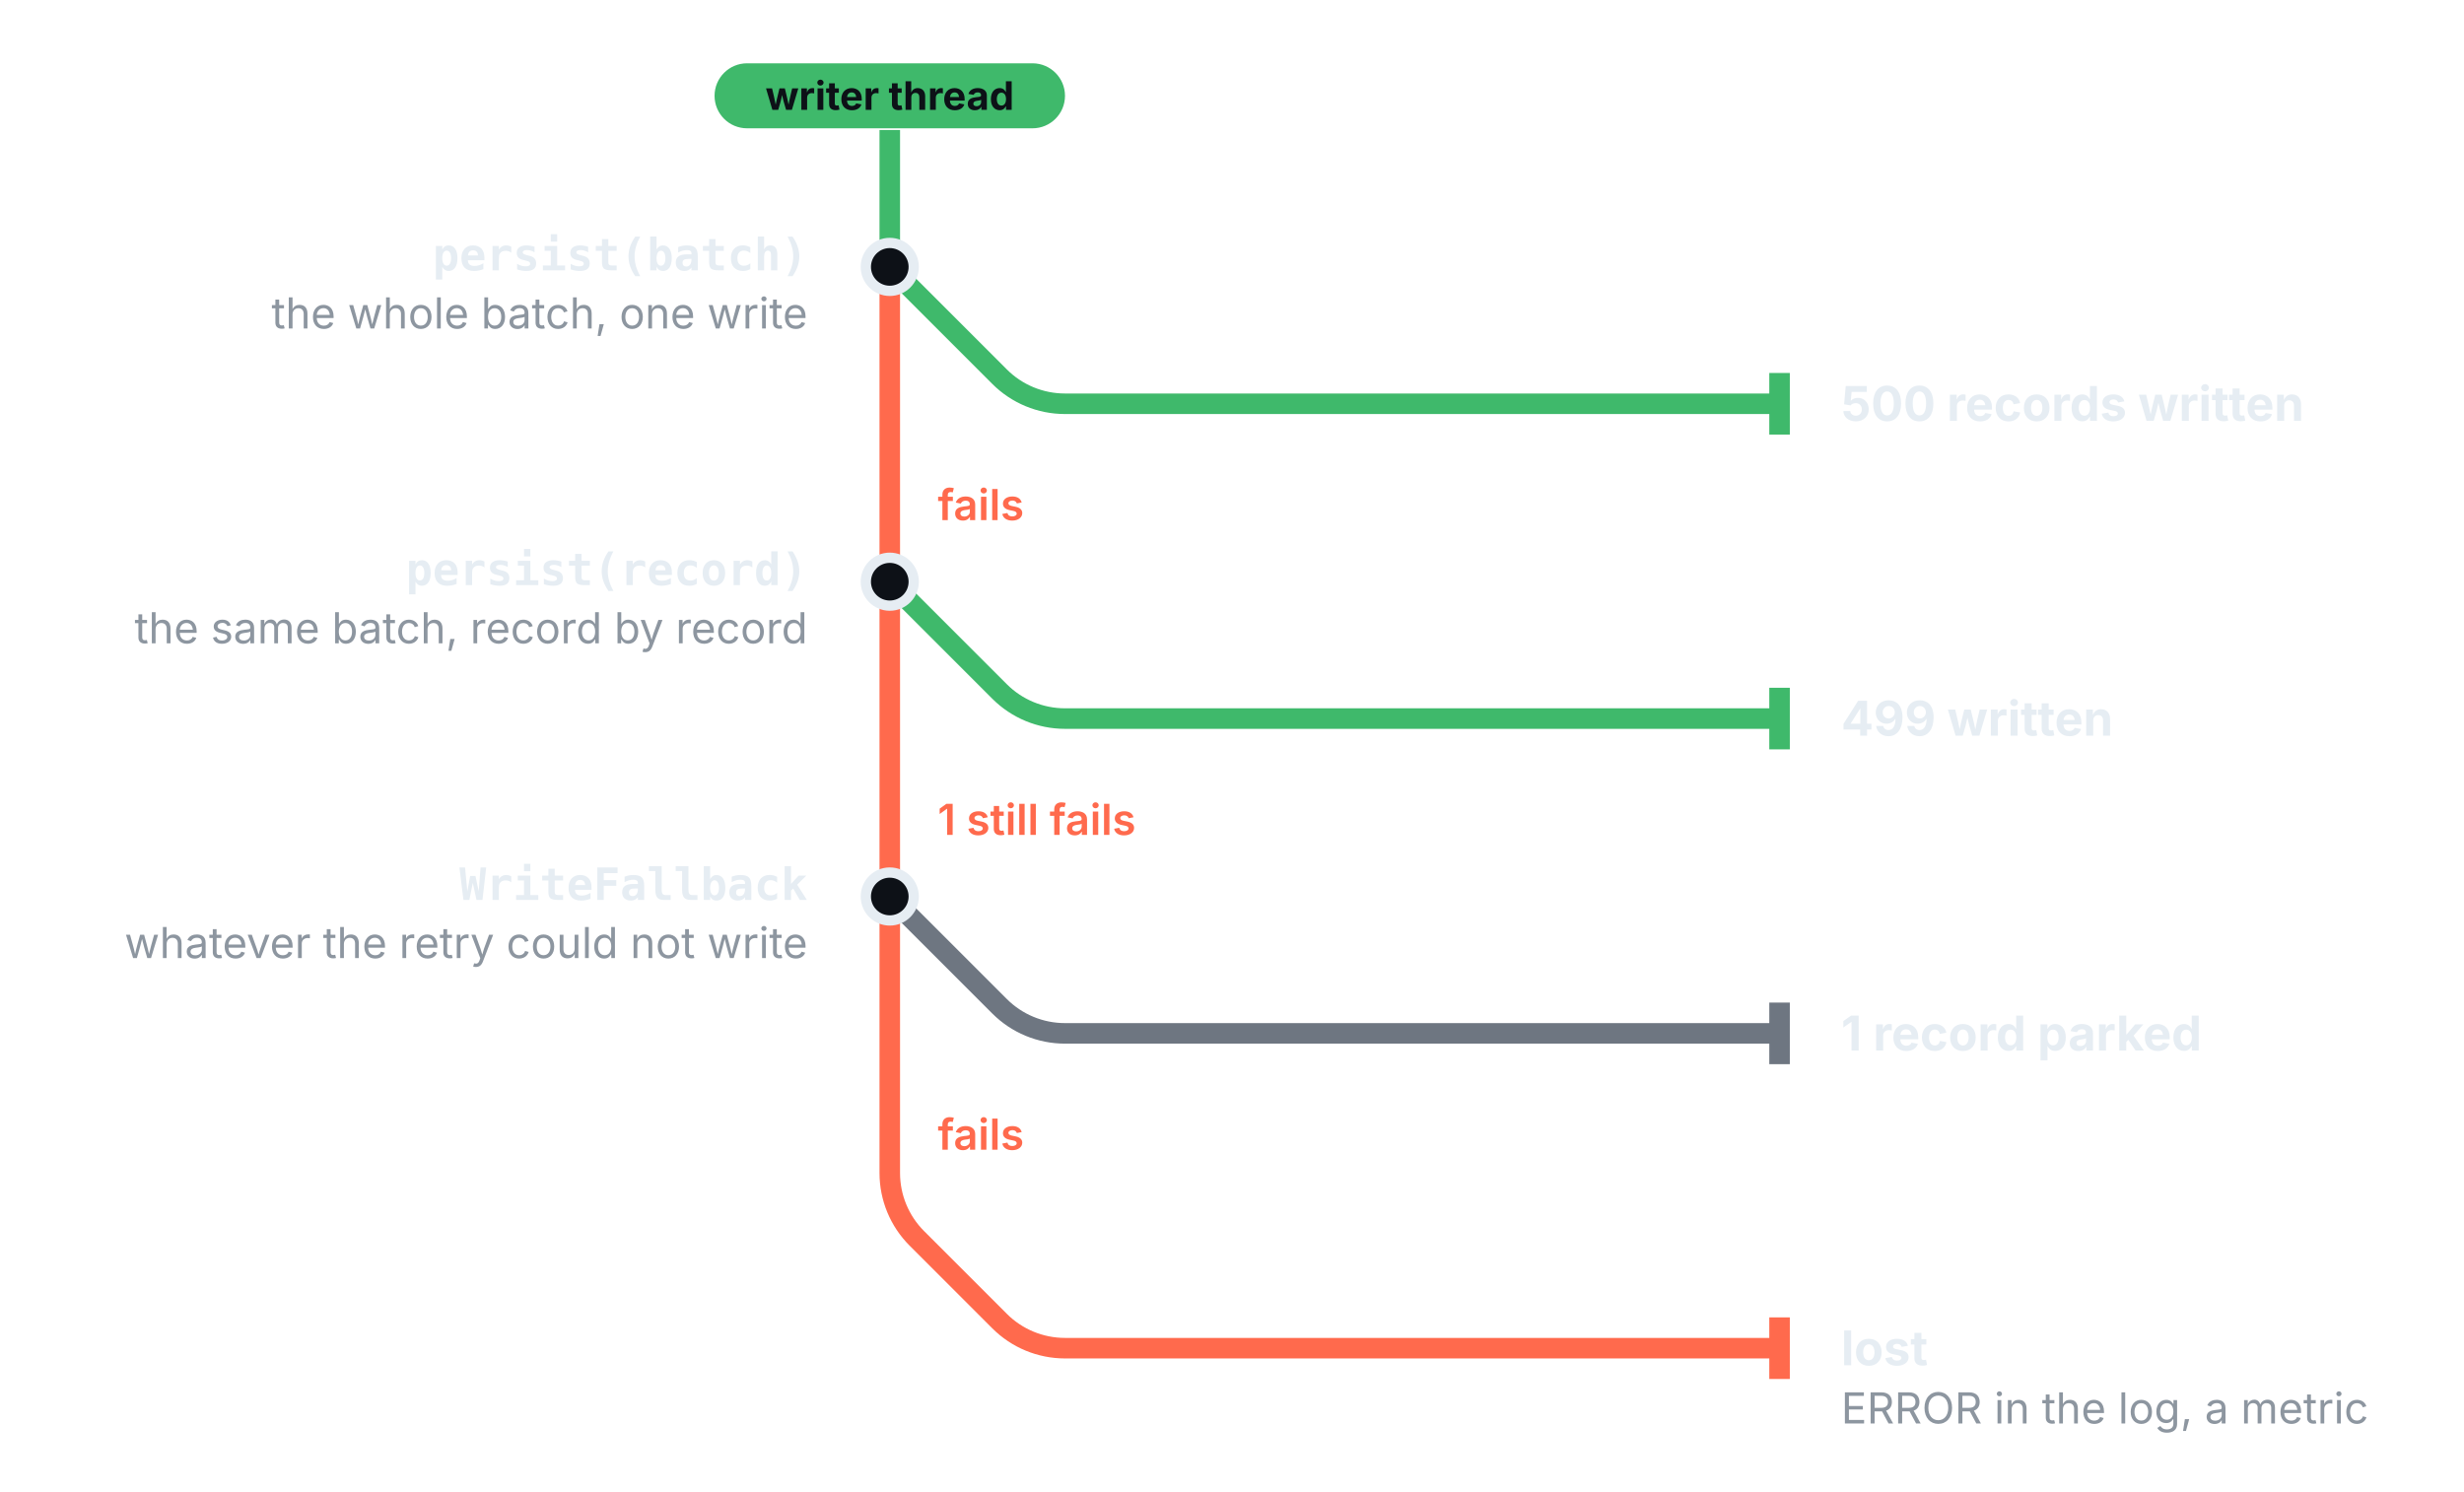
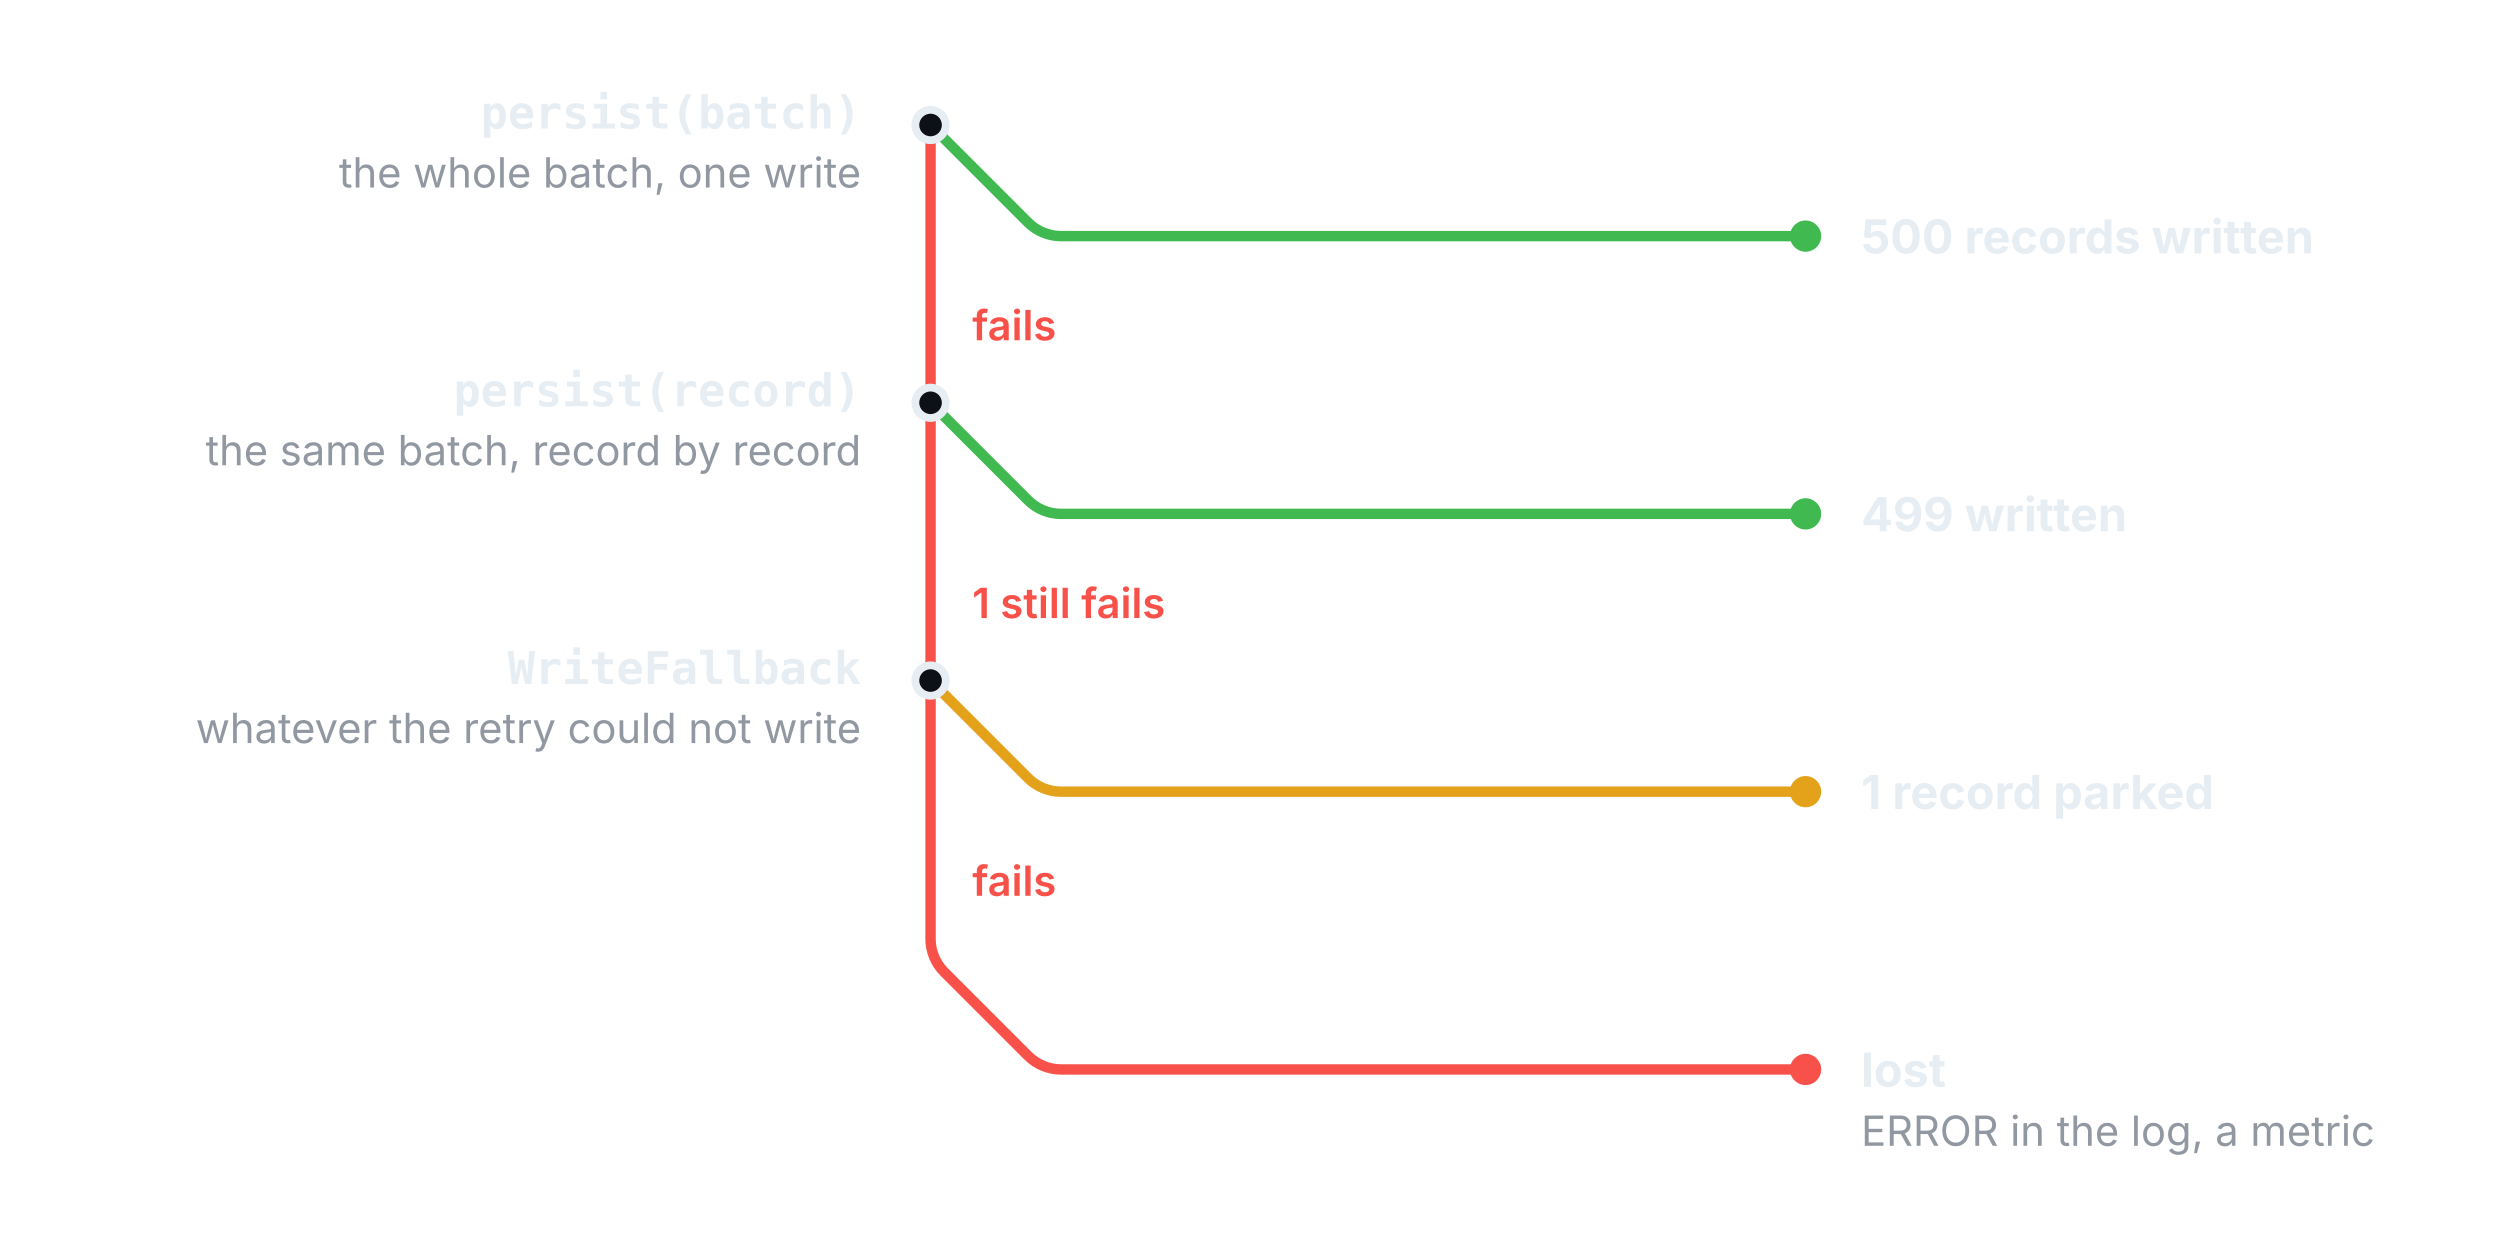
- <svg xmlns="http://www.w3.org/2000/svg" viewBox="0 2 720 436" width="720" height="436" role="img">
-   <rect x="208.8" y="20.5" width="102.4" height="19" rx="9.5" fill="#3FB96B" />
-   <text x="260.0" y="34.1" font-family="-apple-system, BlinkMacSystemFont, 'Segoe UI', Inter, Helvetica, Arial, sans-serif" font-size="11.5" font-weight="700" fill="#0D1117" text-anchor="middle">writer thread</text>
-   <path d="M260.00,40.00 L260.00,80.00" stroke="#3FB96B" stroke-width="6" fill="none" stroke-linecap="butt" stroke-linejoin="round" />
-   <path d="M260.00,80.00 L260.00,344.82 A27.00,27.00 0 0 0 267.91,363.91 L292.09,388.09 A27.00,27.00 0 0 0 311.18,396.00 L520.00,396.00" stroke="#FF6A4D" stroke-width="6" fill="none" stroke-linecap="butt" stroke-linejoin="round" />
-   <path d="M260.00,80.00 L292.09,112.09 A27.00,27.00 0 0 0 311.18,120.00 L520.00,120.00" stroke="#3FB96B" stroke-width="6" fill="none" stroke-linecap="butt" stroke-linejoin="round" />
-   <rect x="517.0" y="111.0" width="6" height="18.0" fill="#3FB96B" />
-   <text x="538.0" y="125.0" font-family="-apple-system, BlinkMacSystemFont, 'Segoe UI', Inter, Helvetica, Arial, sans-serif" font-size="14" font-weight="650" fill="#E6EDF3" text-anchor="start">500 records written</text>
-   <path d="M260.00,172.00 L292.09,204.09 A27.00,27.00 0 0 0 311.18,212.00 L520.00,212.00" stroke="#3FB96B" stroke-width="6" fill="none" stroke-linecap="butt" stroke-linejoin="round" />
-   <rect x="517.0" y="203.0" width="6" height="18.0" fill="#3FB96B" />
-   <text x="538.0" y="217.0" font-family="-apple-system, BlinkMacSystemFont, 'Segoe UI', Inter, Helvetica, Arial, sans-serif" font-size="14" font-weight="650" fill="#E6EDF3" text-anchor="start">499 written</text>
-   <path d="M260.00,264.00 L292.09,296.09 A27.00,27.00 0 0 0 311.18,304.00 L520.00,304.00" stroke="#6E7681" stroke-width="6" fill="none" stroke-linecap="butt" stroke-linejoin="round" />
-   <rect x="517.0" y="295.0" width="6" height="18.0" fill="#6E7681" />
-   <text x="538.0" y="309.0" font-family="-apple-system, BlinkMacSystemFont, 'Segoe UI', Inter, Helvetica, Arial, sans-serif" font-size="14" font-weight="650" fill="#E6EDF3" text-anchor="start">1 record parked</text>
-   <rect x="517.0" y="387.0" width="6" height="18.0" fill="#FF6A4D" />
-   <text x="538.0" y="401.0" font-family="-apple-system, BlinkMacSystemFont, 'Segoe UI', Inter, Helvetica, Arial, sans-serif" font-size="14" font-weight="650" fill="#E6EDF3" text-anchor="start">lost</text>
-   <text x="538.0" y="418.0" font-family="-apple-system, BlinkMacSystemFont, 'Segoe UI', Inter, Helvetica, Arial, sans-serif" font-size="12.5" font-weight="400" fill="#8D96A0" text-anchor="start">ERROR in the log, a metric</text>
-   <text x="274.0" y="154.0" font-family="-apple-system, BlinkMacSystemFont, 'Segoe UI', Inter, Helvetica, Arial, sans-serif" font-size="12.5" font-weight="600" fill="#FF6A4D" text-anchor="start">fails</text>
-   <text x="274.0" y="246.0" font-family="-apple-system, BlinkMacSystemFont, 'Segoe UI', Inter, Helvetica, Arial, sans-serif" font-size="12.5" font-weight="600" fill="#FF6A4D" text-anchor="start">1 still fails</text>
-   <text x="274.0" y="338.0" font-family="-apple-system, BlinkMacSystemFont, 'Segoe UI', Inter, Helvetica, Arial, sans-serif" font-size="12.5" font-weight="600" fill="#FF6A4D" text-anchor="start">fails</text>
-   <rect x="253.00" y="73.00" width="14.00" height="14.00" rx="7.00" fill="#0D1117" stroke="#E6EDF3" stroke-width="3" />
-   <text x="236.0" y="81.0" font-family="ui-monospace, SFMono-Regular, 'SF Mono', Menlo, Consolas, monospace" font-size="13" font-weight="650" fill="#E6EDF3" text-anchor="end">persist(batch)</text>
-   <text x="236.0" y="98.0" font-family="-apple-system, BlinkMacSystemFont, 'Segoe UI', Inter, Helvetica, Arial, sans-serif" font-size="12.5" font-weight="400" fill="#8D96A0" text-anchor="end">the whole batch, one write</text>
-   <rect x="253.00" y="165.00" width="14.00" height="14.00" rx="7.00" fill="#0D1117" stroke="#E6EDF3" stroke-width="3" />
-   <text x="236.0" y="173.0" font-family="ui-monospace, SFMono-Regular, 'SF Mono', Menlo, Consolas, monospace" font-size="13" font-weight="650" fill="#E6EDF3" text-anchor="end">persist(record)</text>
-   <text x="236.0" y="190.0" font-family="-apple-system, BlinkMacSystemFont, 'Segoe UI', Inter, Helvetica, Arial, sans-serif" font-size="12.5" font-weight="400" fill="#8D96A0" text-anchor="end">the same batch, record by record</text>
-   <rect x="253.00" y="257.00" width="14.00" height="14.00" rx="7.00" fill="#0D1117" stroke="#E6EDF3" stroke-width="3" />
-   <text x="236.0" y="265.0" font-family="ui-monospace, SFMono-Regular, 'SF Mono', Menlo, Consolas, monospace" font-size="13" font-weight="650" fill="#E6EDF3" text-anchor="end">WriteFallback</text>
-   <text x="236.0" y="282.0" font-family="-apple-system, BlinkMacSystemFont, 'Segoe UI', Inter, Helvetica, Arial, sans-serif" font-size="12.5" font-weight="400" fill="#8D96A0" text-anchor="end">whatever the retry could not write</text>
+ <svg xmlns="http://www.w3.org/2000/svg" viewBox="0 0 720 360" width="720" height="360" role="img">
+   <path d="M268.00,36.00 L268.00,270.41 A13.5,13.5 0 0 0 271.95,279.95 L296.05,304.05 A13.5,13.5 0 0 0 305.59,308.00 L520.00,308.00" stroke="#F85149" stroke-width="3" fill="none" stroke-linecap="round" stroke-linejoin="round" />
+   <path d="M268.00,36.00 L296.05,64.05 A13.5,13.5 0 0 0 305.59,68.00 L520.00,68.00" stroke="#3FB950" stroke-width="3" fill="none" stroke-linecap="round" stroke-linejoin="round" />
+   <circle cx="520" cy="68" r="4.5" fill="#3FB950" />
+   <text x="536.0" y="73.0" font-family="-apple-system, BlinkMacSystemFont, 'Segoe UI', Inter, Helvetica, Arial, sans-serif" font-size="13.5" font-weight="650" fill="#E6EDF3" text-anchor="start">500 records written</text>
+   <path d="M268.00,116.00 L296.05,144.05 A13.5,13.5 0 0 0 305.59,148.00 L520.00,148.00" stroke="#3FB950" stroke-width="3" fill="none" stroke-linecap="round" stroke-linejoin="round" />
+   <circle cx="520" cy="148" r="4.5" fill="#3FB950" />
+   <text x="536.0" y="153.0" font-family="-apple-system, BlinkMacSystemFont, 'Segoe UI', Inter, Helvetica, Arial, sans-serif" font-size="13.5" font-weight="650" fill="#E6EDF3" text-anchor="start">499 written</text>
+   <path d="M268.00,196.00 L296.05,224.05 A13.5,13.5 0 0 0 305.59,228.00 L520.00,228.00" stroke="#E3A21A" stroke-width="3" fill="none" stroke-linecap="round" stroke-linejoin="round" />
+   <circle cx="520" cy="228" r="4.5" fill="#E3A21A" />
+   <text x="536.0" y="233.0" font-family="-apple-system, BlinkMacSystemFont, 'Segoe UI', Inter, Helvetica, Arial, sans-serif" font-size="13.5" font-weight="650" fill="#E6EDF3" text-anchor="start">1 record parked</text>
+   <circle cx="520" cy="308" r="4.5" fill="#F85149" />
+   <text x="536.0" y="313.0" font-family="-apple-system, BlinkMacSystemFont, 'Segoe UI', Inter, Helvetica, Arial, sans-serif" font-size="13.5" font-weight="650" fill="#E6EDF3" text-anchor="start">lost</text>
+   <text x="536.0" y="330.0" font-family="-apple-system, BlinkMacSystemFont, 'Segoe UI', Inter, Helvetica, Arial, sans-serif" font-size="12" font-weight="400" fill="#9198A1" text-anchor="start">ERROR in the log, a metric</text>
+   <text x="280.0" y="98.0" font-family="-apple-system, BlinkMacSystemFont, 'Segoe UI', Inter, Helvetica, Arial, sans-serif" font-size="12" font-weight="600" fill="#F85149" text-anchor="start">fails</text>
+   <text x="280.0" y="178.0" font-family="-apple-system, BlinkMacSystemFont, 'Segoe UI', Inter, Helvetica, Arial, sans-serif" font-size="12" font-weight="600" fill="#F85149" text-anchor="start">1 still fails</text>
+   <text x="280.0" y="258.0" font-family="-apple-system, BlinkMacSystemFont, 'Segoe UI', Inter, Helvetica, Arial, sans-serif" font-size="12" font-weight="600" fill="#F85149" text-anchor="start">fails</text>
+   <circle cx="268" cy="36" r="4.375" fill="#0D1117" stroke="#E6EDF3" stroke-width="2.25" />
+   <text x="248.0" y="37.0" font-family="ui-monospace, SFMono-Regular, 'SF Mono', Menlo, Consolas, monospace" font-size="13" font-weight="650" fill="#E6EDF3" text-anchor="end">persist(batch)</text>
+   <text x="248.0" y="54.0" font-family="-apple-system, BlinkMacSystemFont, 'Segoe UI', Inter, Helvetica, Arial, sans-serif" font-size="12" font-weight="400" fill="#9198A1" text-anchor="end">the whole batch, one write</text>
+   <circle cx="268" cy="116" r="4.375" fill="#0D1117" stroke="#E6EDF3" stroke-width="2.25" />
+   <text x="248.0" y="117.0" font-family="ui-monospace, SFMono-Regular, 'SF Mono', Menlo, Consolas, monospace" font-size="13" font-weight="650" fill="#E6EDF3" text-anchor="end">persist(record)</text>
+   <text x="248.0" y="134.0" font-family="-apple-system, BlinkMacSystemFont, 'Segoe UI', Inter, Helvetica, Arial, sans-serif" font-size="12" font-weight="400" fill="#9198A1" text-anchor="end">the same batch, record by record</text>
+   <circle cx="268" cy="196" r="4.375" fill="#0D1117" stroke="#E6EDF3" stroke-width="2.25" />
+   <text x="248.0" y="197.0" font-family="ui-monospace, SFMono-Regular, 'SF Mono', Menlo, Consolas, monospace" font-size="13" font-weight="650" fill="#E6EDF3" text-anchor="end">WriteFallback</text>
+   <text x="248.0" y="214.0" font-family="-apple-system, BlinkMacSystemFont, 'Segoe UI', Inter, Helvetica, Arial, sans-serif" font-size="12" font-weight="400" fill="#9198A1" text-anchor="end">whatever the retry could not write</text>
</svg>
